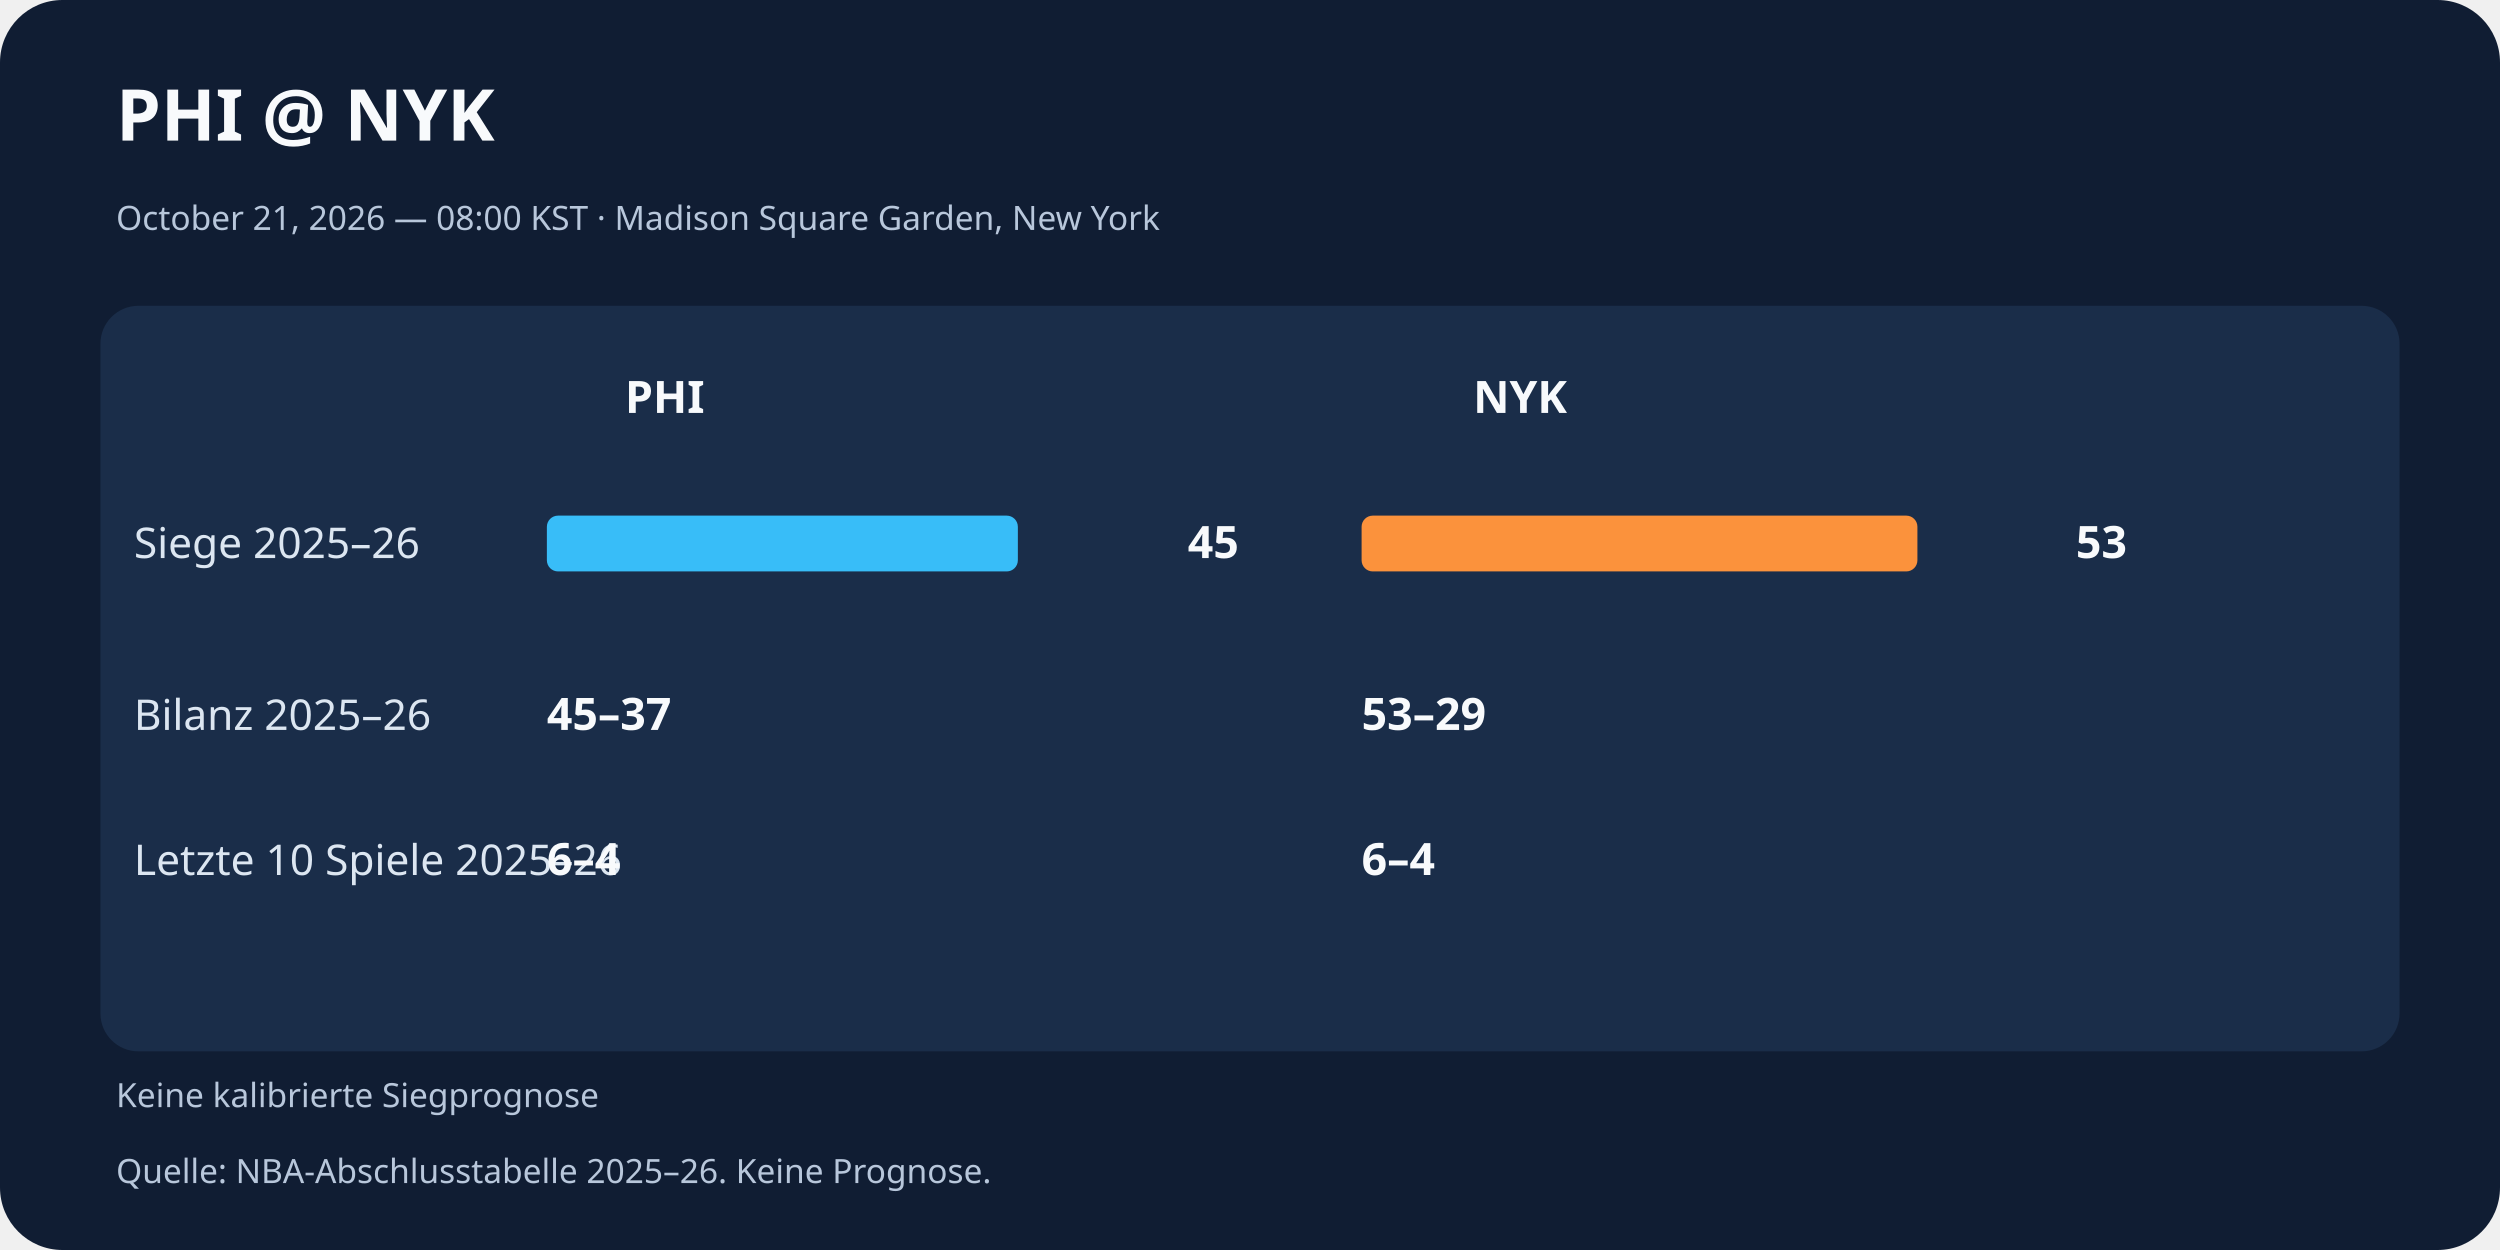
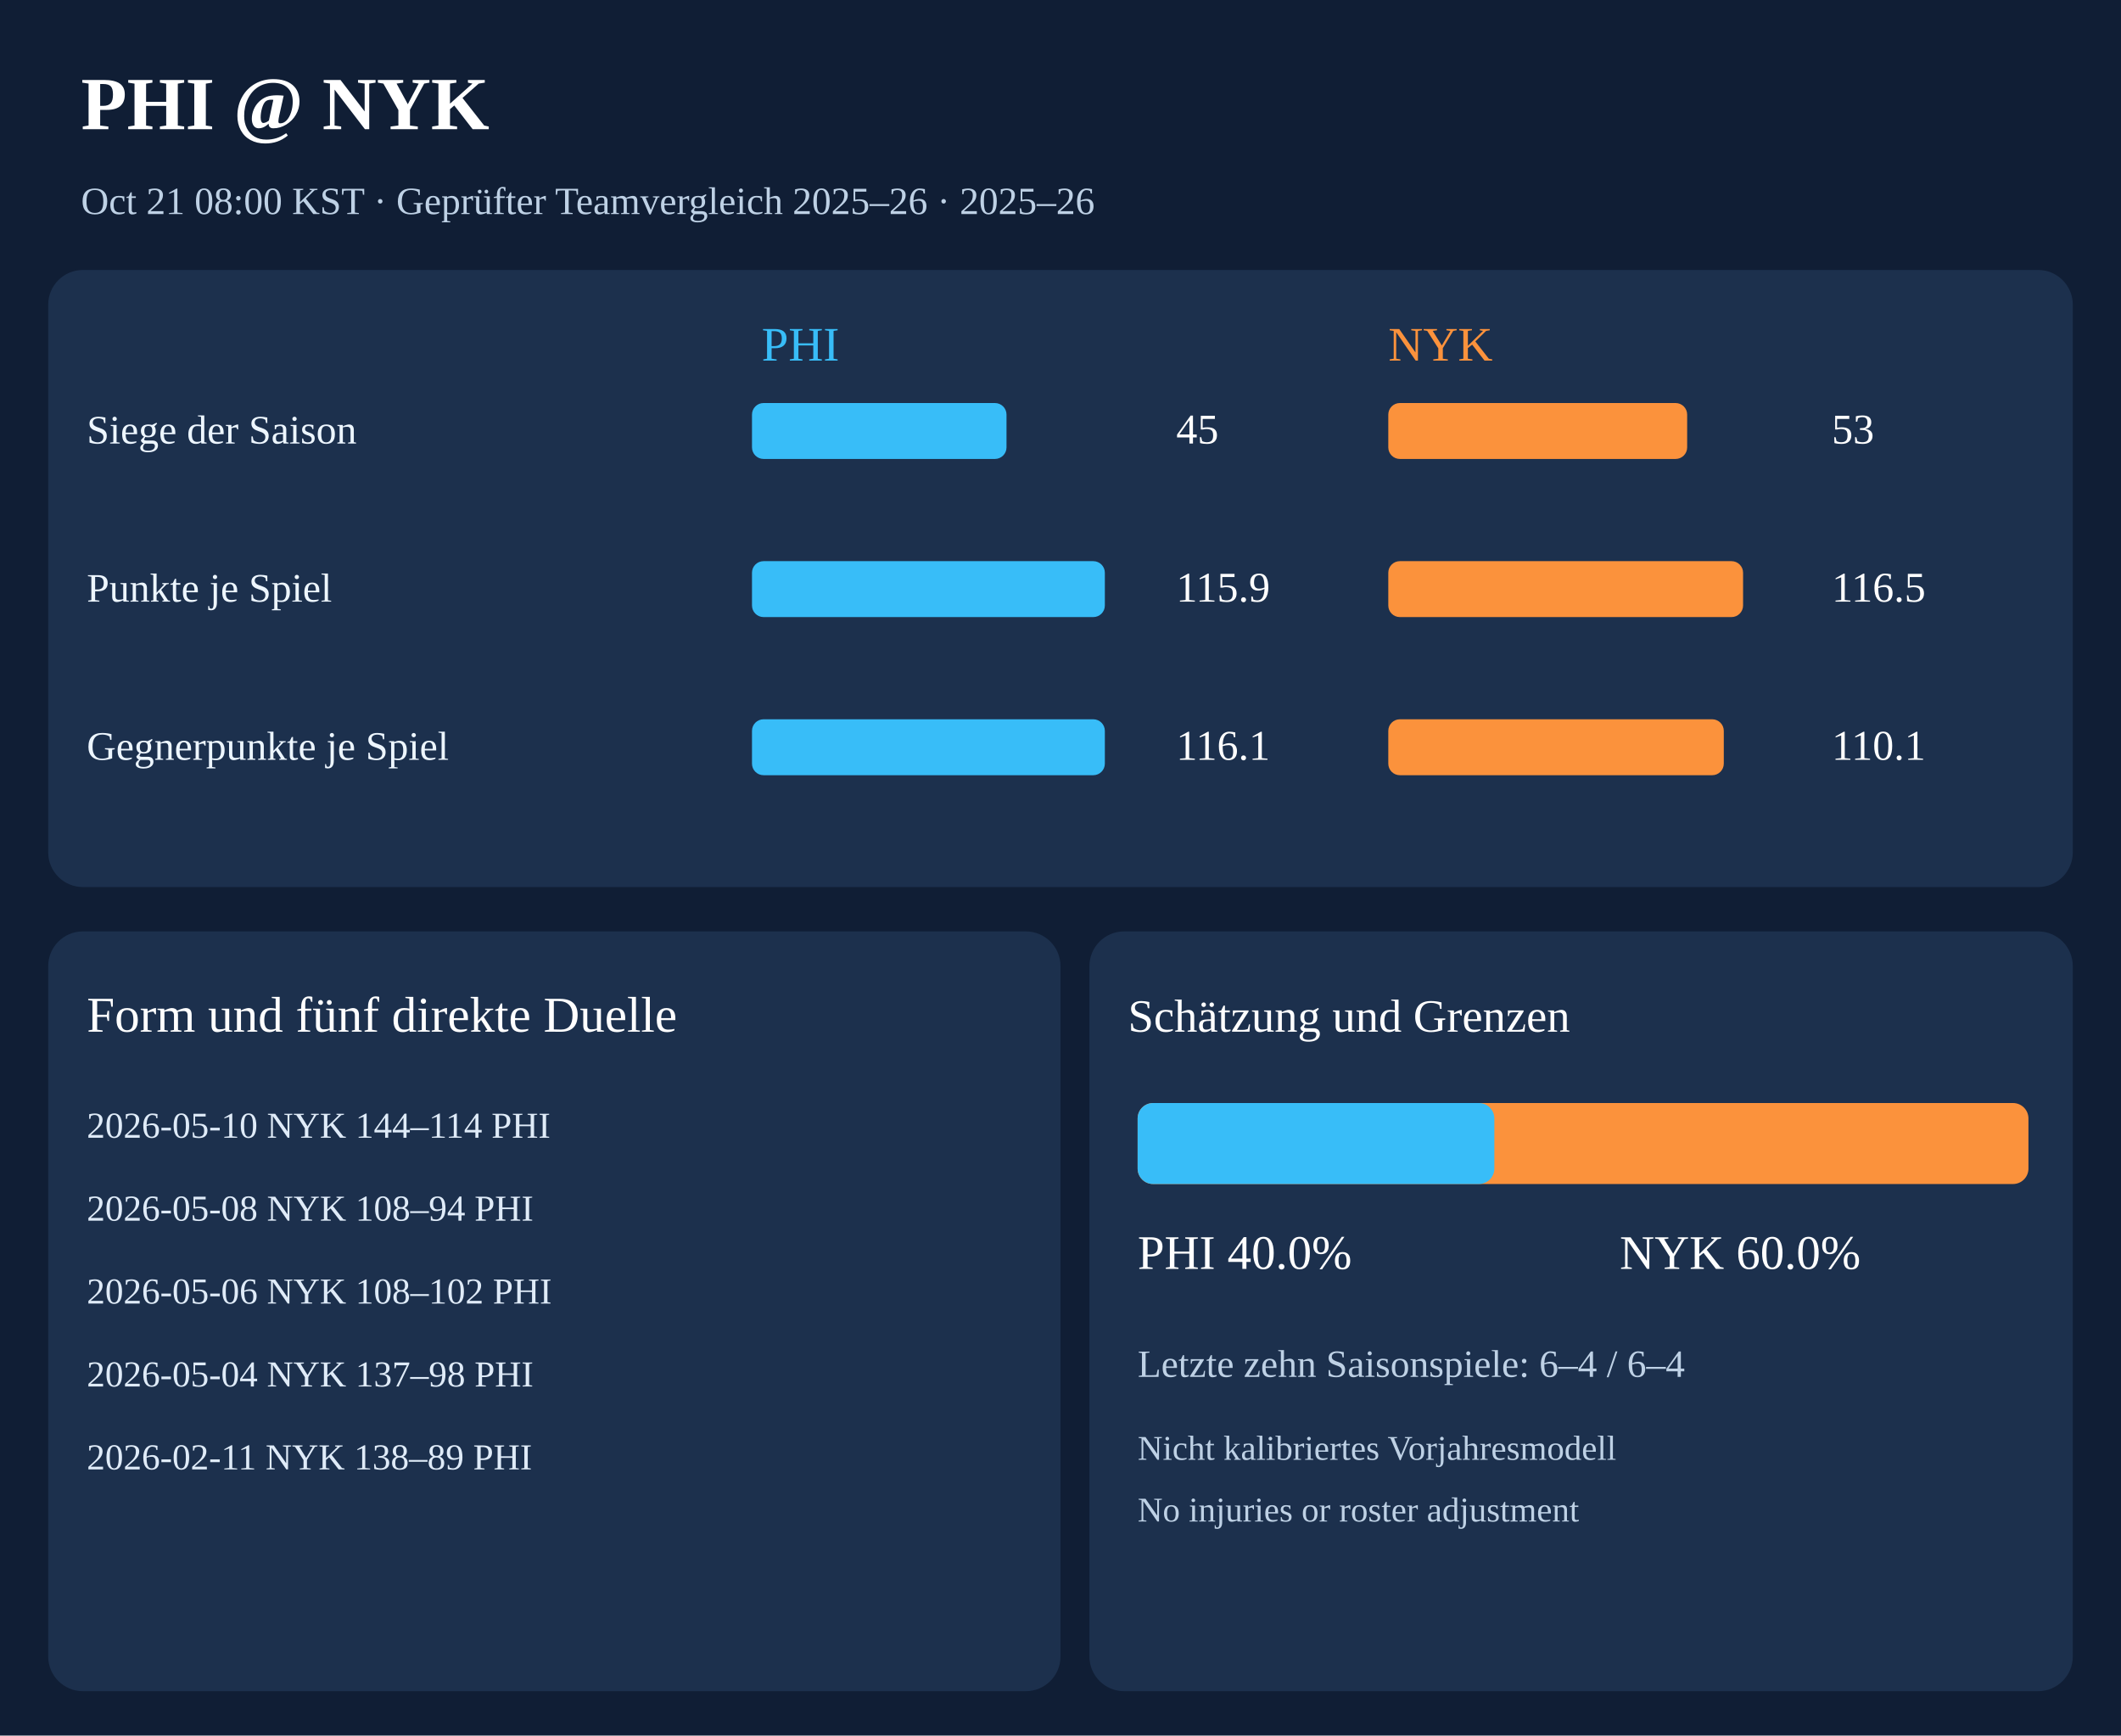
- <svg xmlns="http://www.w3.org/2000/svg" viewBox="0 0 1120 560" role="img" aria-label="PHI vs NYK, Vergleich mit der Vorsaison">
-   <style>text{font-family:system-ui,'Noto Sans',Arial,sans-serif}.headline{fill:#f8fafc;font-size:32px;font-weight:800}.label{fill:#dce6f1;font-size:19px}.value{fill:#f8fafc;font-weight:700;font-size:20px}.note{fill:#b8c7db;font-size:15px}</style>
-   <rect width="1120" height="560" rx="28" fill="#101d33" />
-   <text x="52" y="63" class="headline">PHI  @  NYK</text>
-   <text x="52" y="103" class="note">October 21, 2026 — 08:00 KST · Madison Square Garden, New York</text>
-   <rect x="45" y="137" width="1030" height="334" rx="17" fill="#1a2d49" />
-   <text x="280" y="185" class="value" fill="#38bdf8">PHI</text>
-   <text x="660" y="185" class="value" fill="#fb923c">NYK</text>
-   <text x="60" y="250" class="label">Siege 2025–26</text>
-   <rect x="245" y="231" width="211" height="25" rx="5" fill="#38bdf8" />
-   <rect x="610" y="231" width="249" height="25" rx="5" fill="#fb923c" />
-   <text x="555" y="250" class="value" text-anchor="end">45</text>
-   <text x="930" y="250" class="value">53</text>
-   <text x="60" y="327" class="label">Bilanz 2025–26</text>
-   <text x="245" y="327" class="value">45–37</text>
-   <text x="610" y="327" class="value">53–29</text>
-   <text x="60" y="392" class="label">Letzte 10 Spiele 2025–26</text>
-   <text x="245" y="392" class="value">6–4</text>
-   <text x="610" y="392" class="value">6–4</text>
-   <text x="52" y="496" class="note">Keine kalibrierte Siegprognose</text>
-   <text x="52" y="530" class="note">Quelle: NBA-Abschlusstabelle 2025–26. Keine Prognose.</text>
+ <svg xmlns="http://www.w3.org/2000/svg" viewBox="0 0 1100 900" role="img">
+   <rect width="1100" height="900" fill="#101e35" />
+   <text x="42" y="67" font-size="39" font-weight="bold" fill="#fff">PHI @ NYK</text>
+   <text x="42" y="111" fill="#bed1e5" font-size="20">Oct 21 08:00 KST · Geprüfter Teamvergleich 2025–26 · 2025–26</text>
+   <rect x="25" y="140" width="1050" height="320" fill="#1c304d" rx="18" />
+   <text x="395" y="187" fill="#38bdf8" font-size="25">PHI</text>
+   <text x="720" y="187" fill="#fb923c" font-size="25">NYK</text>
+   <text x="45" y="230" font-size="21" fill="#edf6ff">Siege der Saison</text>
+   <rect x="390" y="209" width="132" height="29" fill="#38bdf8" rx="6" />
+   <text x="610" y="230" fill="#fff" font-size="22">45</text>
+   <rect x="720" y="209" width="155" height="29" fill="#fb923c" rx="6" />
+   <text x="950" y="230" fill="#fff" font-size="22">53</text>
+   <text x="45" y="312" font-size="21" fill="#edf6ff">Punkte je Spiel</text>
+   <rect x="390" y="291" width="183" height="29" fill="#38bdf8" rx="6" />
+   <text x="610" y="312" fill="#fff" font-size="22">115.9</text>
+   <rect x="720" y="291" width="184" height="29" fill="#fb923c" rx="6" />
+   <text x="950" y="312" fill="#fff" font-size="22">116.5</text>
+   <text x="45" y="394" font-size="21" fill="#edf6ff">Gegnerpunkte je Spiel</text>
+   <rect x="390" y="373" width="183" height="29" fill="#38bdf8" rx="6" />
+   <text x="610" y="394" fill="#fff" font-size="22">116.1</text>
+   <rect x="720" y="373" width="174" height="29" fill="#fb923c" rx="6" />
+   <text x="950" y="394" fill="#fff" font-size="22">110.1</text>
+   <rect x="25" y="483" width="525" height="394" fill="#1c304d" rx="18" />
+   <text x="45" y="535" fill="#fff" font-size="26">Form und fünf direkte Duelle</text>
+   <text x="45" y="590" fill="#dfebf8" font-size="19">2026-05-10 NYK 144–114 PHI</text>
+   <text x="45" y="633" fill="#dfebf8" font-size="19">2026-05-08 NYK 108–94 PHI</text>
+   <text x="45" y="676" fill="#dfebf8" font-size="19">2026-05-06 NYK 108–102 PHI</text>
+   <text x="45" y="719" fill="#dfebf8" font-size="19">2026-05-04 NYK 137–98 PHI</text>
+   <text x="45" y="762" fill="#dfebf8" font-size="19">2026-02-11 NYK 138–89 PHI</text>
+   <rect x="565" y="483" width="510" height="394" fill="#1c304d" rx="18" />
+   <text x="585" y="535" fill="#fff" font-size="24">Schätzung und Grenzen</text>
+   <rect x="590" y="572" width="462" height="42" fill="#fb923c" rx="8" />
+   <rect x="590" y="572" width="185" height="42" fill="#38bdf8" rx="8" />
+   <text x="590" y="658" fill="#fff" font-size="25">PHI 40.0%</text>
+   <text x="840" y="658" fill="#fff" font-size="25">NYK 60.0%</text>
+   <text x="590" y="714" fill="#bed1e5" font-size="20">Letzte zehn Saisonspiele: 6–4 / 6–4</text>
+   <text x="590" y="757" fill="#bed1e5" font-size="18">Nicht kalibriertes Vorjahresmodell</text>
+   <text x="590" y="789" fill="#bed1e5" font-size="18">No injuries or roster adjustment</text>
</svg>
